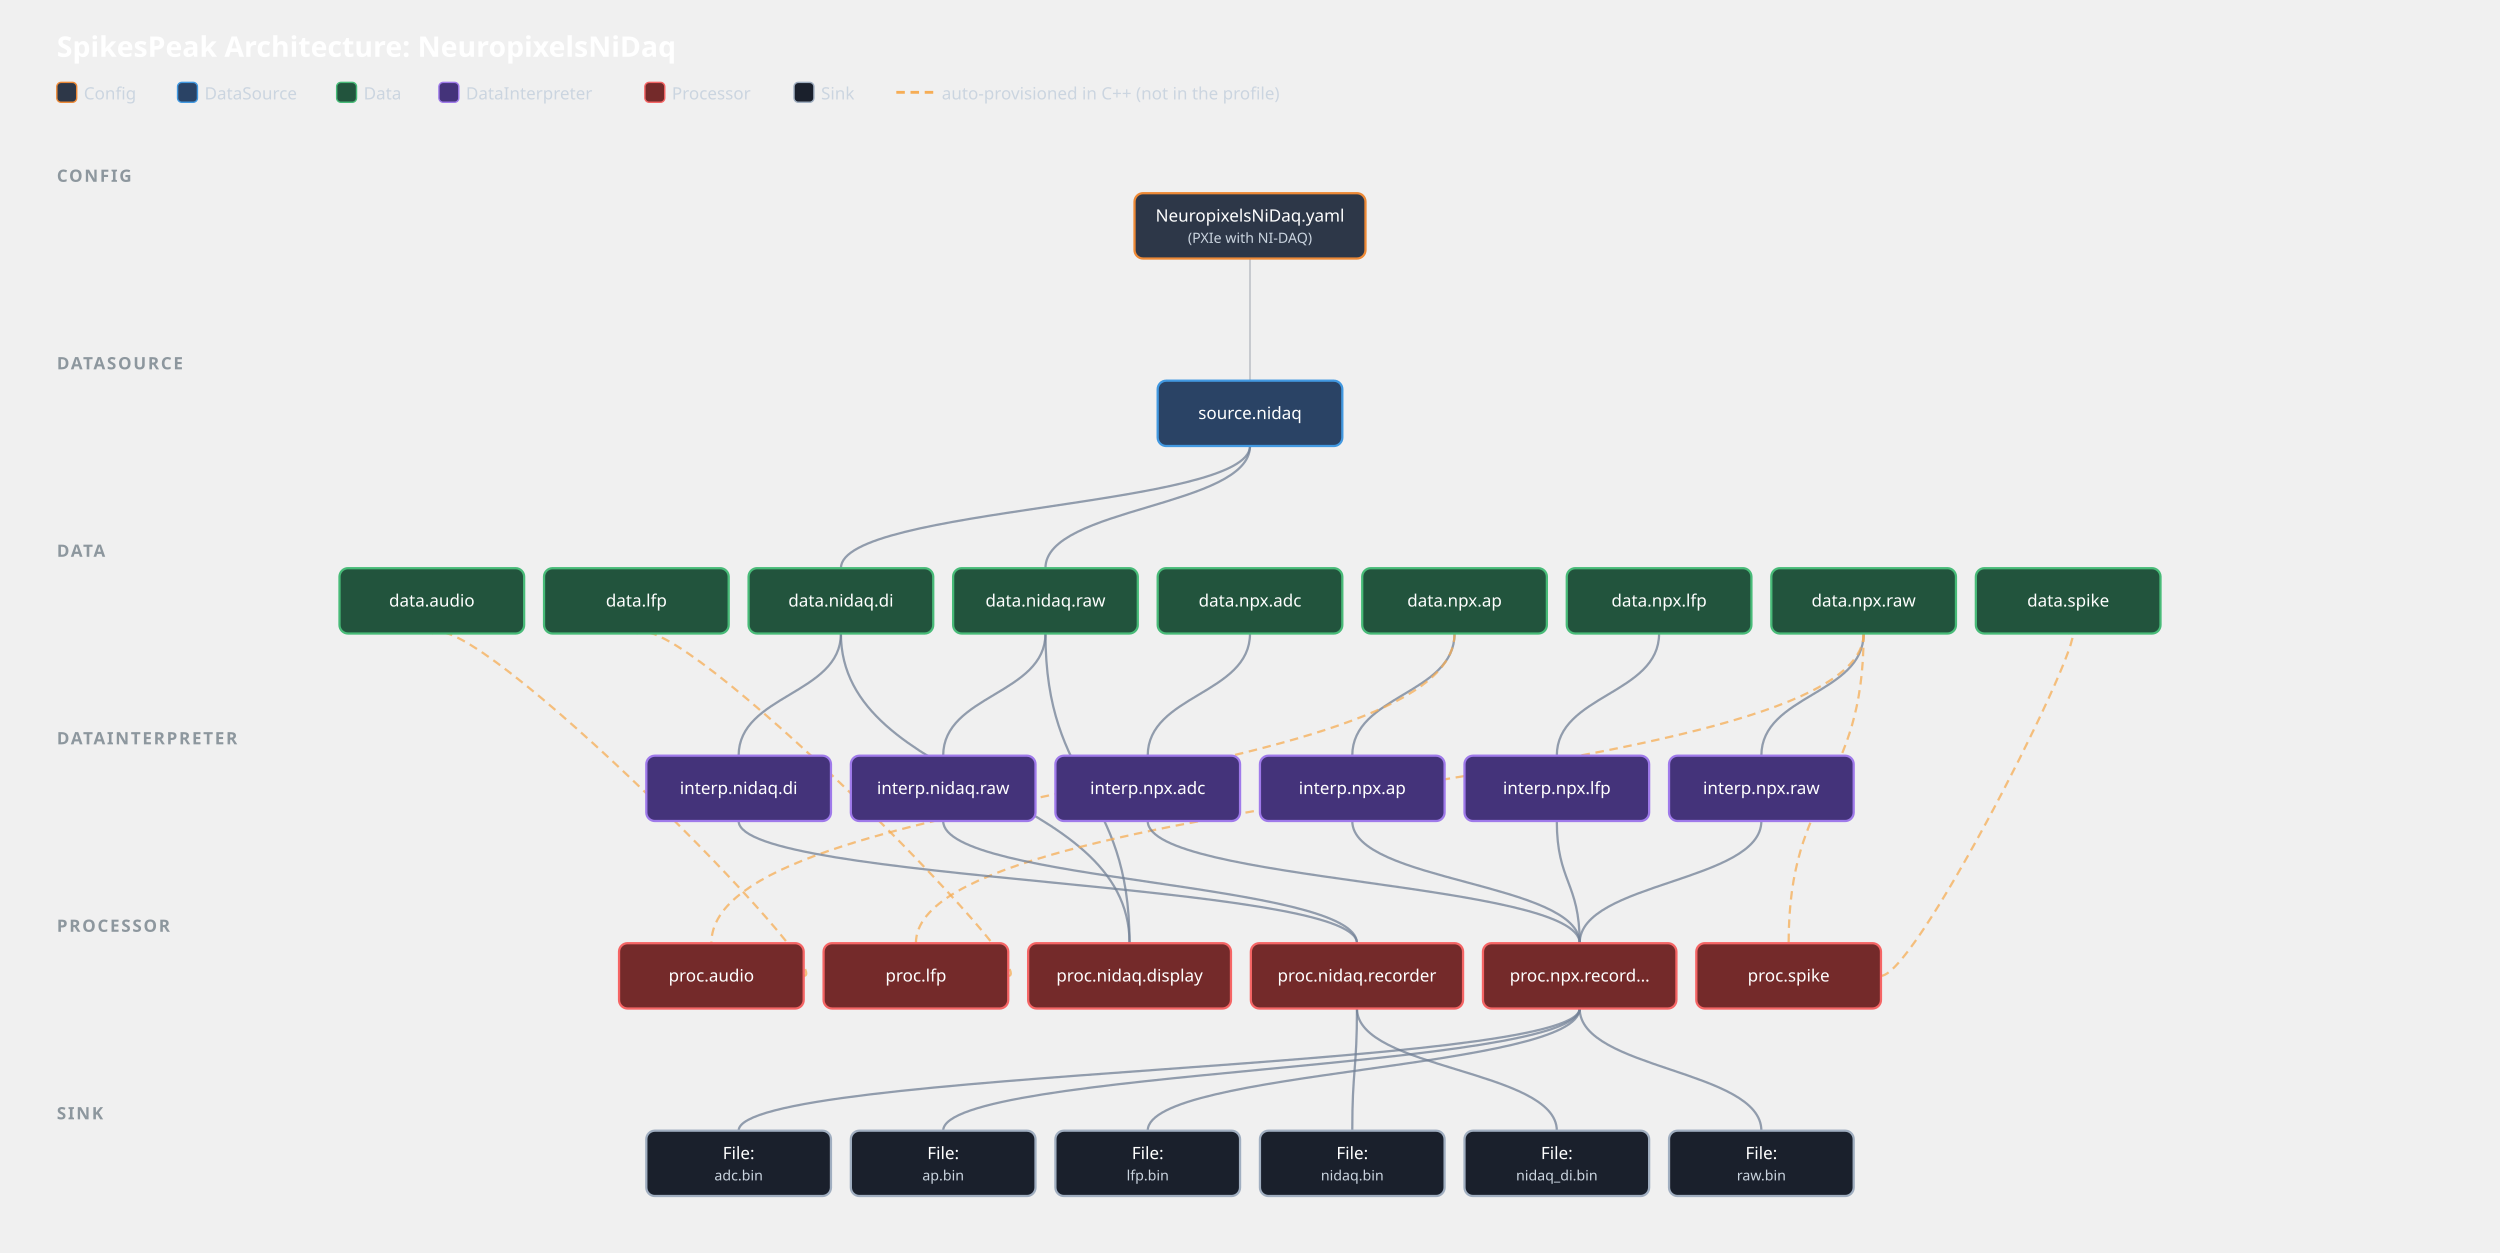
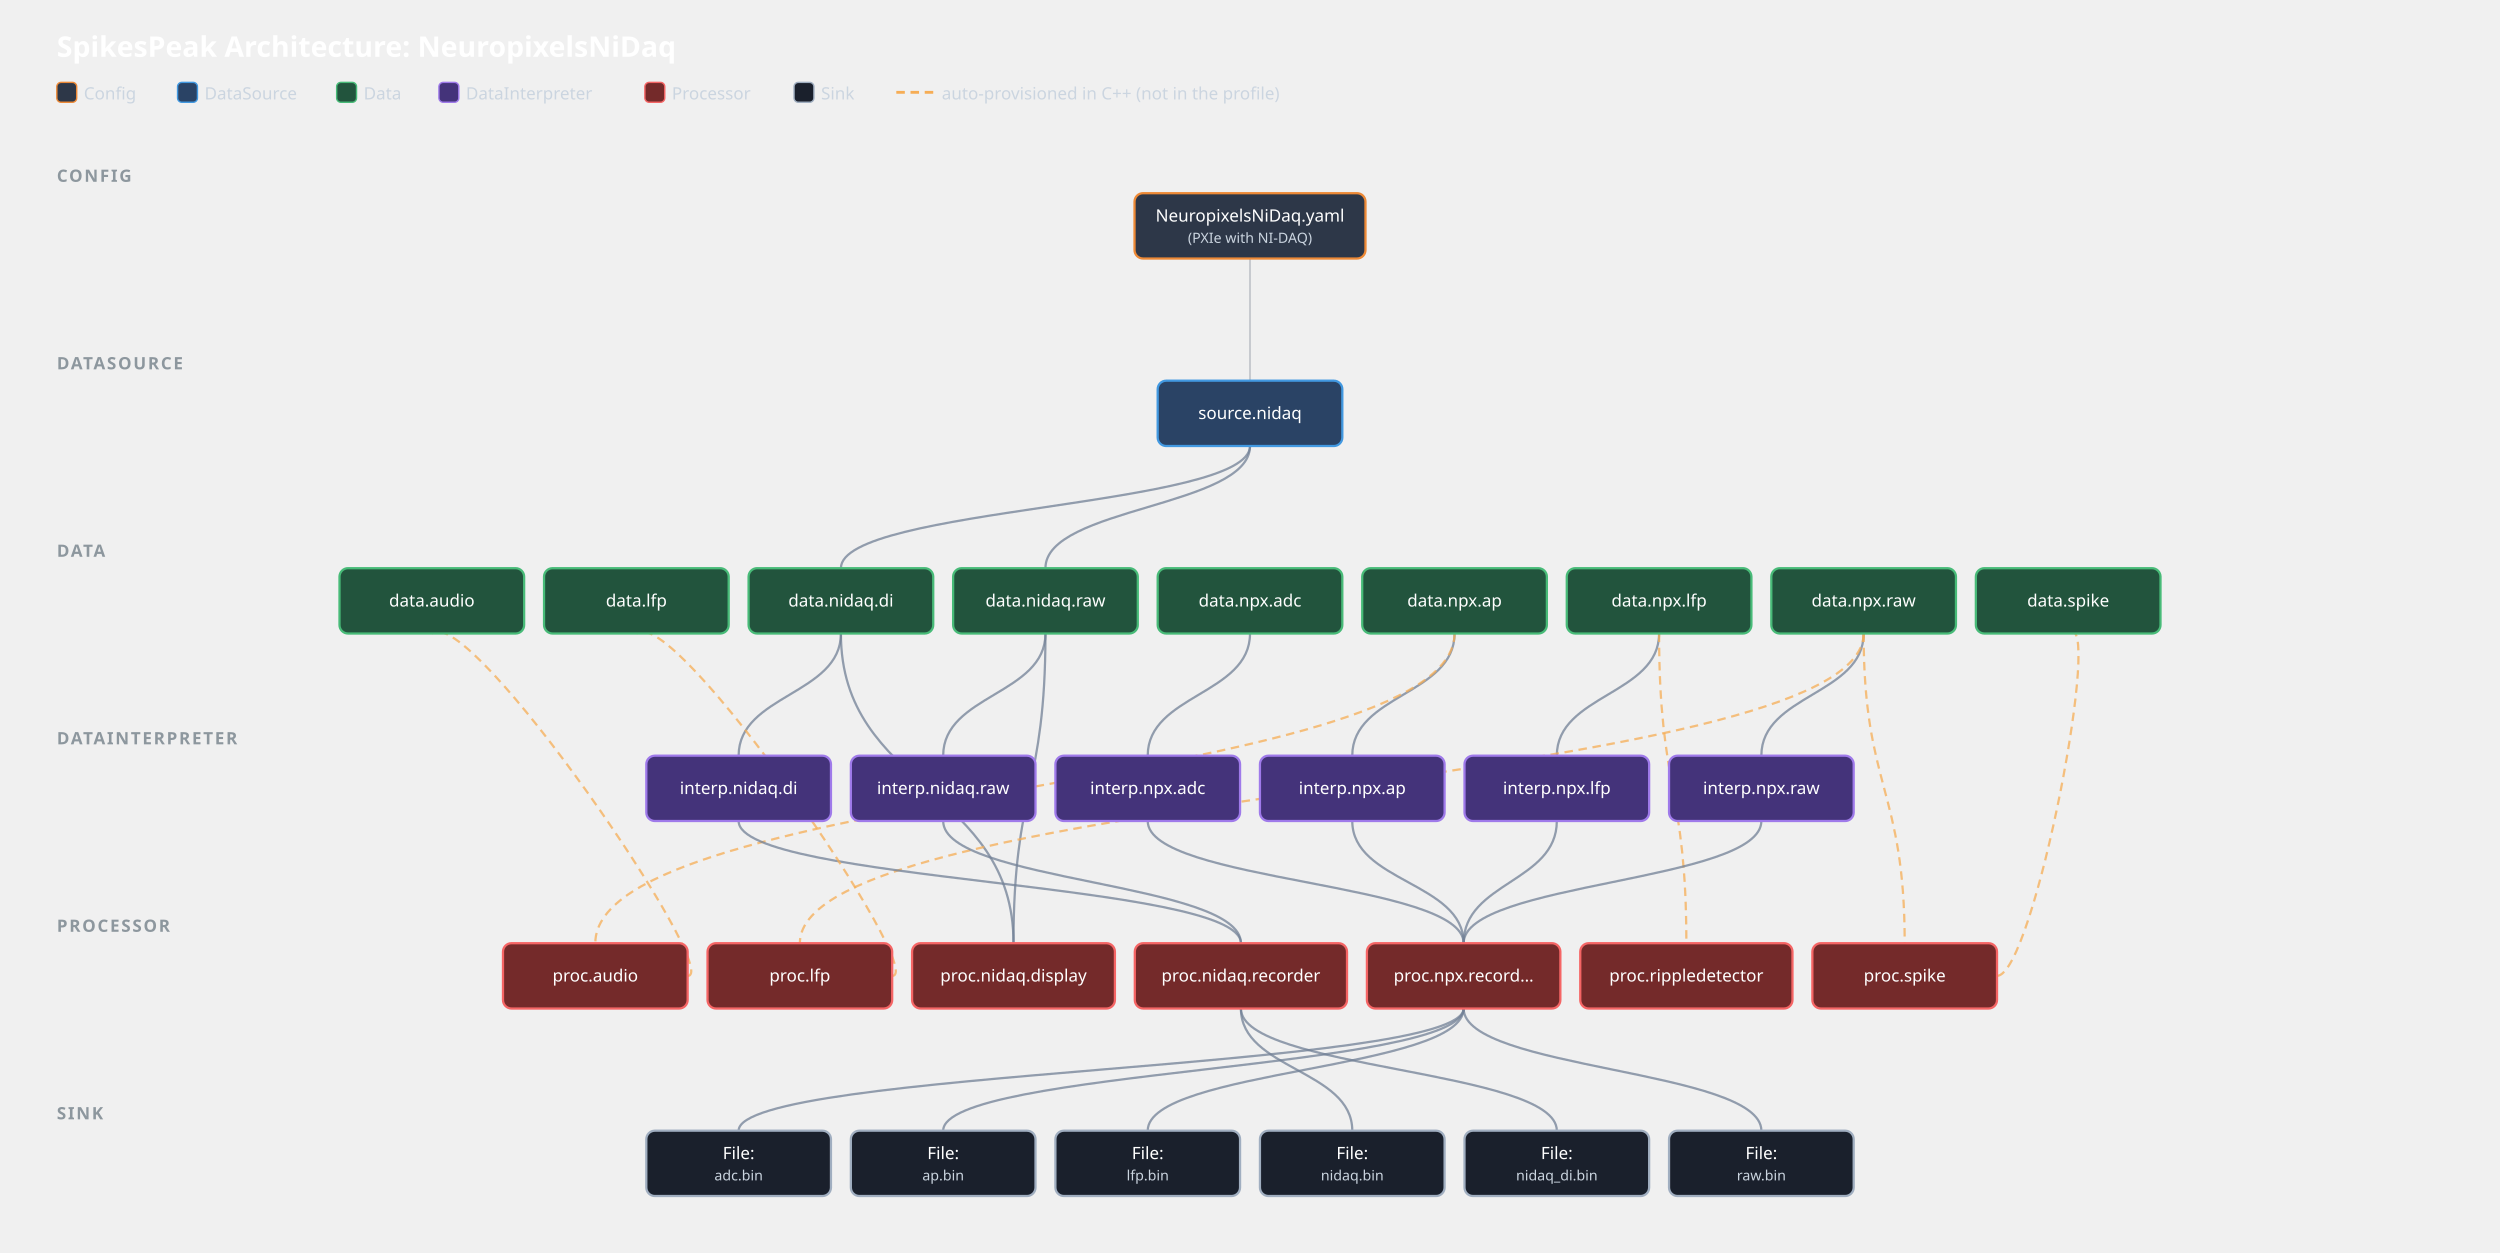
<svg xmlns="http://www.w3.org/2000/svg" width="1760.0" height="882.0" viewBox="0 0 1760.0 882.0" preserveAspectRatio="xMidYMin meet" style="background-color: #1a1a1a; max-width: 100%; height: auto;">
  <text x="40" y="40" fill="#fff" font-family="sans-serif" font-size="20" font-weight="bold">SpikesPeak Architecture: NeuropixelsNiDaq</text>
  <g id="legend">
    <rect x="40" y="58" width="14" height="14" rx="3" fill="#2d3748" stroke="#ed8936" stroke-width="1" />
    <text x="59" y="70" fill="#cbd5e0" font-family="sans-serif" font-size="12">Config</text>
    <rect x="125" y="58" width="14" height="14" rx="3" fill="#2a4365" stroke="#4299e1" stroke-width="1" />
    <text x="144" y="70" fill="#cbd5e0" font-family="sans-serif" font-size="12">DataSource</text>
    <rect x="237" y="58" width="14" height="14" rx="3" fill="#22543d" stroke="#48bb78" stroke-width="1" />
    <text x="256" y="70" fill="#cbd5e0" font-family="sans-serif" font-size="12">Data</text>
    <rect x="309" y="58" width="14" height="14" rx="3" fill="#44337a" stroke="#9f7aea" stroke-width="1" />
    <text x="328" y="70" fill="#cbd5e0" font-family="sans-serif" font-size="12">DataInterpreter</text>
    <rect x="454" y="58" width="14" height="14" rx="3" fill="#742a2a" stroke="#f56565" stroke-width="1" />
    <text x="473" y="70" fill="#cbd5e0" font-family="sans-serif" font-size="12">Processor</text>
    <rect x="559" y="58" width="14" height="14" rx="3" fill="#1a202c" stroke="#a0aec0" stroke-width="1" />
    <text x="578" y="70" fill="#cbd5e0" font-family="sans-serif" font-size="12">Sink</text>
    <path d="M 631 65 l 26 0" stroke="#f6ad55" stroke-width="2" stroke-dasharray="6 4" />
    <text x="663" y="70" fill="#cbd5e0" font-family="sans-serif" font-size="12">auto-provisioned in C++ (not in the profile)</text>
  </g>
  <g id="edges">
    <path d="M 880.0 182.0 C 880.0 207.8, 880.0 224.0, 880.0 242.0 L 880.0 268.0" fill="none" stroke="#4a5568" stroke-width="1.0" opacity="0.35" />
    <path d="M 592.0 446.0 C 592.0 489.0, 520.0 489.0, 520.0 532.0" fill="none" stroke="#718096" stroke-width="1.6" opacity="0.75" />
-     <path d="M 592.0 446.0 C 592.0 555.0, 795.2 555.0, 795.2 664.0" fill="none" stroke="#718096" stroke-width="1.6" opacity="0.75" />
+     <path d="M 592.0 446.0 C 592.0 555.0, 713.5 555.0, 713.5 664.0" fill="none" stroke="#718096" stroke-width="1.6" opacity="0.75" />
    <path d="M 736.0 446.0 C 736.0 489.0, 664.0 489.0, 664.0 532.0" fill="none" stroke="#718096" stroke-width="1.6" opacity="0.75" />
-     <path d="M 736.0 446.0 C 736.0 555.0, 795.2 555.0, 795.2 664.0" fill="none" stroke="#718096" stroke-width="1.6" opacity="0.75" />
+     <path d="M 736.0 446.0 C 736.0 555.0, 713.5 555.0, 713.5 664.0" fill="none" stroke="#718096" stroke-width="1.6" opacity="0.75" />
    <path d="M 880.0 446.0 C 880.0 489.0, 808.0 489.0, 808.0 532.0" fill="none" stroke="#718096" stroke-width="1.6" opacity="0.75" />
    <path d="M 1024.0 446.0 C 1024.0 489.0, 952.0 489.0, 952.0 532.0" fill="none" stroke="#718096" stroke-width="1.6" opacity="0.75" />
-     <path d="M 1024.0 446.0 C 1024.0 555.0, 500.8 555.0, 500.8 664.0" fill="none" stroke="#f6ad55" stroke-width="1.6" opacity="0.75" stroke-dasharray="6 4" />
+     <path d="M 1024.0 446.0 C 1024.0 555.0, 419.1 555.0, 419.1 664.0" fill="none" stroke="#f6ad55" stroke-width="1.6" opacity="0.75" stroke-dasharray="6 4" />
    <path d="M 1168.0 446.0 C 1168.0 489.0, 1096.0 489.0, 1096.0 532.0" fill="none" stroke="#718096" stroke-width="1.6" opacity="0.75" />
+     <path d="M 1168.0 446.0 C 1168.0 555.0, 1187.2 555.0, 1187.2 664.0" fill="none" stroke="#f6ad55" stroke-width="1.6" opacity="0.75" stroke-dasharray="6 4" />
    <path d="M 1312.0 446.0 C 1312.0 489.0, 1240.0 489.0, 1240.0 532.0" fill="none" stroke="#718096" stroke-width="1.6" opacity="0.75" />
-     <path d="M 1312.0 446.0 C 1312.0 555.0, 644.8 555.0, 644.8 664.0" fill="none" stroke="#f6ad55" stroke-width="1.6" opacity="0.75" stroke-dasharray="6 4" />
-     <path d="M 1312.0 446.0 C 1312.0 555.0, 1259.2 555.0, 1259.2 664.0" fill="none" stroke="#f6ad55" stroke-width="1.6" opacity="0.75" stroke-dasharray="6 4" />
-     <path d="M 520.0 578.0 C 520.0 621.0, 955.3 621.0, 955.3 664.0" fill="none" stroke="#718096" stroke-width="1.6" opacity="0.75" />
-     <path d="M 664.0 578.0 C 664.0 621.0, 955.3 621.0, 955.3 664.0" fill="none" stroke="#718096" stroke-width="1.6" opacity="0.75" />
-     <path d="M 808.0 578.0 C 808.0 621.0, 1112.1 621.0, 1112.1 664.0" fill="none" stroke="#718096" stroke-width="1.6" opacity="0.75" />
-     <path d="M 952.0 578.0 C 952.0 621.0, 1112.1 621.0, 1112.1 664.0" fill="none" stroke="#718096" stroke-width="1.6" opacity="0.75" />
-     <path d="M 1096.0 578.0 C 1096.0 621.0, 1112.1 621.0, 1112.1 664.0" fill="none" stroke="#718096" stroke-width="1.6" opacity="0.75" />
-     <path d="M 1240.0 578.0 C 1240.0 621.0, 1112.1 621.0, 1112.1 664.0" fill="none" stroke="#718096" stroke-width="1.6" opacity="0.75" />
-     <path d="M 565.8 687.0 C 591.8 687.0, 330.0 423.0, 304.0 446.0" fill="none" stroke="#f6ad55" stroke-width="1.6" opacity="0.75" stroke-dasharray="6 4" />
-     <path d="M 709.8 687.0 C 735.8 687.0, 474.0 423.0, 448.0 446.0" fill="none" stroke="#f6ad55" stroke-width="1.6" opacity="0.75" stroke-dasharray="6 4" />
-     <path d="M 955.3 710.0 C 955.3 753.0, 952.0 753.0, 952.0 796.0" fill="none" stroke="#718096" stroke-width="1.6" opacity="0.75" />
-     <path d="M 955.3 710.0 C 955.3 753.0, 1096.0 753.0, 1096.0 796.0" fill="none" stroke="#718096" stroke-width="1.6" opacity="0.75" />
-     <path d="M 1112.1 710.0 C 1112.1 753.0, 520.0 753.0, 520.0 796.0" fill="none" stroke="#718096" stroke-width="1.6" opacity="0.75" />
-     <path d="M 1112.1 710.0 C 1112.1 753.0, 664.0 753.0, 664.0 796.0" fill="none" stroke="#718096" stroke-width="1.6" opacity="0.75" />
-     <path d="M 1112.1 710.0 C 1112.1 753.0, 808.0 753.0, 808.0 796.0" fill="none" stroke="#718096" stroke-width="1.6" opacity="0.75" />
-     <path d="M 1112.1 710.0 C 1112.1 753.0, 1240.0 753.0, 1240.0 796.0" fill="none" stroke="#718096" stroke-width="1.6" opacity="0.75" />
-     <path d="M 1324.2 687.0 C 1350.2 687.0, 1482.0 423.0, 1456.0 446.0" fill="none" stroke="#f6ad55" stroke-width="1.6" opacity="0.75" stroke-dasharray="6 4" />
+     <path d="M 1312.0 446.0 C 1312.0 555.0, 563.1 555.0, 563.1 664.0" fill="none" stroke="#f6ad55" stroke-width="1.6" opacity="0.75" stroke-dasharray="6 4" />
+     <path d="M 1312.0 446.0 C 1312.0 555.0, 1340.9 555.0, 1340.9 664.0" fill="none" stroke="#f6ad55" stroke-width="1.6" opacity="0.75" stroke-dasharray="6 4" />
+     <path d="M 520.0 578.0 C 520.0 621.0, 873.6 621.0, 873.6 664.0" fill="none" stroke="#718096" stroke-width="1.6" opacity="0.75" />
+     <path d="M 664.0 578.0 C 664.0 621.0, 873.6 621.0, 873.6 664.0" fill="none" stroke="#718096" stroke-width="1.6" opacity="0.75" />
+     <path d="M 808.0 578.0 C 808.0 621.0, 1030.4 621.0, 1030.4 664.0" fill="none" stroke="#718096" stroke-width="1.6" opacity="0.75" />
+     <path d="M 952.0 578.0 C 952.0 621.0, 1030.4 621.0, 1030.4 664.0" fill="none" stroke="#718096" stroke-width="1.6" opacity="0.75" />
+     <path d="M 1096.0 578.0 C 1096.0 621.0, 1030.4 621.0, 1030.4 664.0" fill="none" stroke="#718096" stroke-width="1.6" opacity="0.75" />
+     <path d="M 1240.0 578.0 C 1240.0 621.0, 1030.4 621.0, 1030.4 664.0" fill="none" stroke="#718096" stroke-width="1.6" opacity="0.75" />
+     <path d="M 484.1 687.0 C 510.1 687.0, 330.0 423.0, 304.0 446.0" fill="none" stroke="#f6ad55" stroke-width="1.6" opacity="0.75" stroke-dasharray="6 4" />
+     <path d="M 628.1 687.0 C 654.1 687.0, 474.0 423.0, 448.0 446.0" fill="none" stroke="#f6ad55" stroke-width="1.6" opacity="0.75" stroke-dasharray="6 4" />
+     <path d="M 873.6 710.0 C 873.6 753.0, 952.0 753.0, 952.0 796.0" fill="none" stroke="#718096" stroke-width="1.6" opacity="0.75" />
+     <path d="M 873.6 710.0 C 873.6 753.0, 1096.0 753.0, 1096.0 796.0" fill="none" stroke="#718096" stroke-width="1.6" opacity="0.75" />
+     <path d="M 1030.4 710.0 C 1030.4 753.0, 520.0 753.0, 520.0 796.0" fill="none" stroke="#718096" stroke-width="1.6" opacity="0.75" />
+     <path d="M 1030.4 710.0 C 1030.4 753.0, 664.0 753.0, 664.0 796.0" fill="none" stroke="#718096" stroke-width="1.6" opacity="0.75" />
+     <path d="M 1030.4 710.0 C 1030.4 753.0, 808.0 753.0, 808.0 796.0" fill="none" stroke="#718096" stroke-width="1.6" opacity="0.75" />
+     <path d="M 1030.4 710.0 C 1030.4 753.0, 1240.0 753.0, 1240.0 796.0" fill="none" stroke="#718096" stroke-width="1.6" opacity="0.75" />
+     <path d="M 1405.9 687.0 C 1431.9 687.0, 1482.0 423.0, 1456.0 446.0" fill="none" stroke="#f6ad55" stroke-width="1.6" opacity="0.75" stroke-dasharray="6 4" />
    <path d="M 880.0 314.0 C 880.0 357.0, 592.0 357.0, 592.0 400.0" fill="none" stroke="#718096" stroke-width="1.6" opacity="0.75" />
    <path d="M 880.0 314.0 C 880.0 357.0, 736.0 357.0, 736.0 400.0" fill="none" stroke="#718096" stroke-width="1.6" opacity="0.75" />
  </g>
  <g id="nodes">
    <text x="40" y="128.0" fill="#8d979e" font-family="sans-serif" font-size="12" font-weight="bold" letter-spacing="1.2">CONFIG</text>
    <text x="40" y="260.0" fill="#8d979e" font-family="sans-serif" font-size="12" font-weight="bold" letter-spacing="1.2">DATASOURCE</text>
    <text x="40" y="392.0" fill="#8d979e" font-family="sans-serif" font-size="12" font-weight="bold" letter-spacing="1.2">DATA</text>
    <text x="40" y="524.0" fill="#8d979e" font-family="sans-serif" font-size="12" font-weight="bold" letter-spacing="1.2">DATAINTERPRETER</text>
    <text x="40" y="656.0" fill="#8d979e" font-family="sans-serif" font-size="12" font-weight="bold" letter-spacing="1.2">PROCESSOR</text>
    <text x="40" y="788.0" fill="#8d979e" font-family="sans-serif" font-size="12" font-weight="bold" letter-spacing="1.2">SINK</text>
    <rect x="798.7" y="136.0" width="162.6" height="46" rx="6" fill="#2d3748" stroke="#ed8936" stroke-width="1.6" />
    <text x="880.0" y="156.0" fill="#fff" font-family="sans-serif" font-size="12" text-anchor="middle">NeuropixelsNiDaq.yaml</text>
    <text x="880.0" y="171.0" fill="#cbd5e0" font-family="sans-serif" font-size="10" text-anchor="middle">(PXIe with NI-DAQ)</text>
    <rect x="239.0" y="400.0" width="130.0" height="46" rx="6" fill="#22543d" stroke="#48bb78" stroke-width="1.6" />
    <text x="304.0" y="427.0" fill="#fff" font-family="sans-serif" font-size="12" text-anchor="middle">data.audio</text>
    <rect x="383.0" y="400.0" width="130.0" height="46" rx="6" fill="#22543d" stroke="#48bb78" stroke-width="1.6" />
    <text x="448.0" y="427.0" fill="#fff" font-family="sans-serif" font-size="12" text-anchor="middle">data.lfp</text>
    <rect x="527.0" y="400.0" width="130.0" height="46" rx="6" fill="#22543d" stroke="#48bb78" stroke-width="1.6" />
    <text x="592.0" y="427.0" fill="#fff" font-family="sans-serif" font-size="12" text-anchor="middle">data.nidaq.di</text>
    <rect x="671.0" y="400.0" width="130.0" height="46" rx="6" fill="#22543d" stroke="#48bb78" stroke-width="1.6" />
    <text x="736.0" y="427.0" fill="#fff" font-family="sans-serif" font-size="12" text-anchor="middle">data.nidaq.raw</text>
    <rect x="815.0" y="400.0" width="130.0" height="46" rx="6" fill="#22543d" stroke="#48bb78" stroke-width="1.6" />
    <text x="880.0" y="427.0" fill="#fff" font-family="sans-serif" font-size="12" text-anchor="middle">data.npx.adc</text>
    <rect x="959.0" y="400.0" width="130.0" height="46" rx="6" fill="#22543d" stroke="#48bb78" stroke-width="1.6" />
    <text x="1024.0" y="427.0" fill="#fff" font-family="sans-serif" font-size="12" text-anchor="middle">data.npx.ap</text>
    <rect x="1103.0" y="400.0" width="130.0" height="46" rx="6" fill="#22543d" stroke="#48bb78" stroke-width="1.6" />
    <text x="1168.0" y="427.0" fill="#fff" font-family="sans-serif" font-size="12" text-anchor="middle">data.npx.lfp</text>
    <rect x="1247.0" y="400.0" width="130.0" height="46" rx="6" fill="#22543d" stroke="#48bb78" stroke-width="1.6" />
    <text x="1312.0" y="427.0" fill="#fff" font-family="sans-serif" font-size="12" text-anchor="middle">data.npx.raw</text>
    <rect x="1391.0" y="400.0" width="130.0" height="46" rx="6" fill="#22543d" stroke="#48bb78" stroke-width="1.6" />
    <text x="1456.0" y="427.0" fill="#fff" font-family="sans-serif" font-size="12" text-anchor="middle">data.spike</text>
    <rect x="455.0" y="532.0" width="130.0" height="46" rx="6" fill="#44337a" stroke="#9f7aea" stroke-width="1.6" />
    <text x="520.0" y="559.0" fill="#fff" font-family="sans-serif" font-size="12" text-anchor="middle">interp.nidaq.di</text>
    <rect x="599.0" y="532.0" width="130.0" height="46" rx="6" fill="#44337a" stroke="#9f7aea" stroke-width="1.6" />
    <text x="664.0" y="559.0" fill="#fff" font-family="sans-serif" font-size="12" text-anchor="middle">interp.nidaq.raw</text>
    <rect x="743.0" y="532.0" width="130.0" height="46" rx="6" fill="#44337a" stroke="#9f7aea" stroke-width="1.6" />
    <text x="808.0" y="559.0" fill="#fff" font-family="sans-serif" font-size="12" text-anchor="middle">interp.npx.adc</text>
    <rect x="887.0" y="532.0" width="130.0" height="46" rx="6" fill="#44337a" stroke="#9f7aea" stroke-width="1.6" />
    <text x="952.0" y="559.0" fill="#fff" font-family="sans-serif" font-size="12" text-anchor="middle">interp.npx.ap</text>
    <rect x="1031.0" y="532.0" width="130.0" height="46" rx="6" fill="#44337a" stroke="#9f7aea" stroke-width="1.6" />
    <text x="1096.0" y="559.0" fill="#fff" font-family="sans-serif" font-size="12" text-anchor="middle">interp.npx.lfp</text>
    <rect x="1175.0" y="532.0" width="130.0" height="46" rx="6" fill="#44337a" stroke="#9f7aea" stroke-width="1.6" />
    <text x="1240.0" y="559.0" fill="#fff" font-family="sans-serif" font-size="12" text-anchor="middle">interp.npx.raw</text>
-     <rect x="435.8" y="664.0" width="130.0" height="46" rx="6" fill="#742a2a" stroke="#f56565" stroke-width="1.6" />
-     <text x="500.8" y="691.0" fill="#fff" font-family="sans-serif" font-size="12" text-anchor="middle">proc.audio</text>
-     <rect x="579.8" y="664.0" width="130.0" height="46" rx="6" fill="#742a2a" stroke="#f56565" stroke-width="1.6" />
-     <text x="644.8" y="691.0" fill="#fff" font-family="sans-serif" font-size="12" text-anchor="middle">proc.lfp</text>
-     <rect x="723.8" y="664.0" width="142.8" height="46" rx="6" fill="#742a2a" stroke="#f56565" stroke-width="1.6" />
-     <text x="795.2" y="691.0" fill="#fff" font-family="sans-serif" font-size="12" text-anchor="middle">proc.nidaq.display</text>
-     <rect x="880.6" y="664.0" width="149.4" height="46" rx="6" fill="#742a2a" stroke="#f56565" stroke-width="1.6" />
-     <text x="955.3" y="691.0" fill="#fff" font-family="sans-serif" font-size="12" text-anchor="middle">proc.nidaq.recorder</text>
-     <rect x="1044.0" y="664.0" width="136.2" height="46" rx="6" fill="#742a2a" stroke="#f56565" stroke-width="1.6" />
-     <text x="1112.1" y="691.0" fill="#fff" font-family="sans-serif" font-size="12" text-anchor="middle">proc.npx.record…</text>
-     <rect x="1194.2" y="664.0" width="130.0" height="46" rx="6" fill="#742a2a" stroke="#f56565" stroke-width="1.6" />
-     <text x="1259.2" y="691.0" fill="#fff" font-family="sans-serif" font-size="12" text-anchor="middle">proc.spike</text>
+     <rect x="354.1" y="664.0" width="130.0" height="46" rx="6" fill="#742a2a" stroke="#f56565" stroke-width="1.6" />
+     <text x="419.1" y="691.0" fill="#fff" font-family="sans-serif" font-size="12" text-anchor="middle">proc.audio</text>
+     <rect x="498.1" y="664.0" width="130.0" height="46" rx="6" fill="#742a2a" stroke="#f56565" stroke-width="1.6" />
+     <text x="563.1" y="691.0" fill="#fff" font-family="sans-serif" font-size="12" text-anchor="middle">proc.lfp</text>
+     <rect x="642.1" y="664.0" width="142.8" height="46" rx="6" fill="#742a2a" stroke="#f56565" stroke-width="1.6" />
+     <text x="713.5" y="691.0" fill="#fff" font-family="sans-serif" font-size="12" text-anchor="middle">proc.nidaq.display</text>
+     <rect x="798.9" y="664.0" width="149.4" height="46" rx="6" fill="#742a2a" stroke="#f56565" stroke-width="1.6" />
+     <text x="873.6" y="691.0" fill="#fff" font-family="sans-serif" font-size="12" text-anchor="middle">proc.nidaq.recorder</text>
+     <rect x="962.3" y="664.0" width="136.2" height="46" rx="6" fill="#742a2a" stroke="#f56565" stroke-width="1.6" />
+     <text x="1030.4" y="691.0" fill="#fff" font-family="sans-serif" font-size="12" text-anchor="middle">proc.npx.record…</text>
+     <rect x="1112.5" y="664.0" width="149.4" height="46" rx="6" fill="#742a2a" stroke="#f56565" stroke-width="1.6" />
+     <text x="1187.2" y="691.0" fill="#fff" font-family="sans-serif" font-size="12" text-anchor="middle">proc.rippledetector</text>
+     <rect x="1275.9" y="664.0" width="130.0" height="46" rx="6" fill="#742a2a" stroke="#f56565" stroke-width="1.6" />
+     <text x="1340.9" y="691.0" fill="#fff" font-family="sans-serif" font-size="12" text-anchor="middle">proc.spike</text>
    <rect x="455.0" y="796.0" width="130.0" height="46" rx="6" fill="#1a202c" stroke="#a0aec0" stroke-width="1.6" />
    <text x="520.0" y="816.0" fill="#fff" font-family="sans-serif" font-size="12" text-anchor="middle">File:</text>
    <text x="520.0" y="831.0" fill="#cbd5e0" font-family="sans-serif" font-size="10" text-anchor="middle">adc.bin</text>
    <rect x="599.0" y="796.0" width="130.0" height="46" rx="6" fill="#1a202c" stroke="#a0aec0" stroke-width="1.6" />
    <text x="664.0" y="816.0" fill="#fff" font-family="sans-serif" font-size="12" text-anchor="middle">File:</text>
    <text x="664.0" y="831.0" fill="#cbd5e0" font-family="sans-serif" font-size="10" text-anchor="middle">ap.bin</text>
    <rect x="743.0" y="796.0" width="130.0" height="46" rx="6" fill="#1a202c" stroke="#a0aec0" stroke-width="1.6" />
    <text x="808.0" y="816.0" fill="#fff" font-family="sans-serif" font-size="12" text-anchor="middle">File:</text>
    <text x="808.0" y="831.0" fill="#cbd5e0" font-family="sans-serif" font-size="10" text-anchor="middle">lfp.bin</text>
    <rect x="887.0" y="796.0" width="130.0" height="46" rx="6" fill="#1a202c" stroke="#a0aec0" stroke-width="1.6" />
    <text x="952.0" y="816.0" fill="#fff" font-family="sans-serif" font-size="12" text-anchor="middle">File:</text>
    <text x="952.0" y="831.0" fill="#cbd5e0" font-family="sans-serif" font-size="10" text-anchor="middle">nidaq.bin</text>
    <rect x="1031.0" y="796.0" width="130.0" height="46" rx="6" fill="#1a202c" stroke="#a0aec0" stroke-width="1.6" />
    <text x="1096.0" y="816.0" fill="#fff" font-family="sans-serif" font-size="12" text-anchor="middle">File:</text>
    <text x="1096.0" y="831.0" fill="#cbd5e0" font-family="sans-serif" font-size="10" text-anchor="middle">nidaq_di.bin</text>
    <rect x="1175.0" y="796.0" width="130.0" height="46" rx="6" fill="#1a202c" stroke="#a0aec0" stroke-width="1.6" />
    <text x="1240.0" y="816.0" fill="#fff" font-family="sans-serif" font-size="12" text-anchor="middle">File:</text>
    <text x="1240.0" y="831.0" fill="#cbd5e0" font-family="sans-serif" font-size="10" text-anchor="middle">raw.bin</text>
    <rect x="815.0" y="268.0" width="130.0" height="46" rx="6" fill="#2a4365" stroke="#4299e1" stroke-width="1.6" />
    <text x="880.0" y="295.0" fill="#fff" font-family="sans-serif" font-size="12" text-anchor="middle">source.nidaq</text>
  </g>
</svg>
